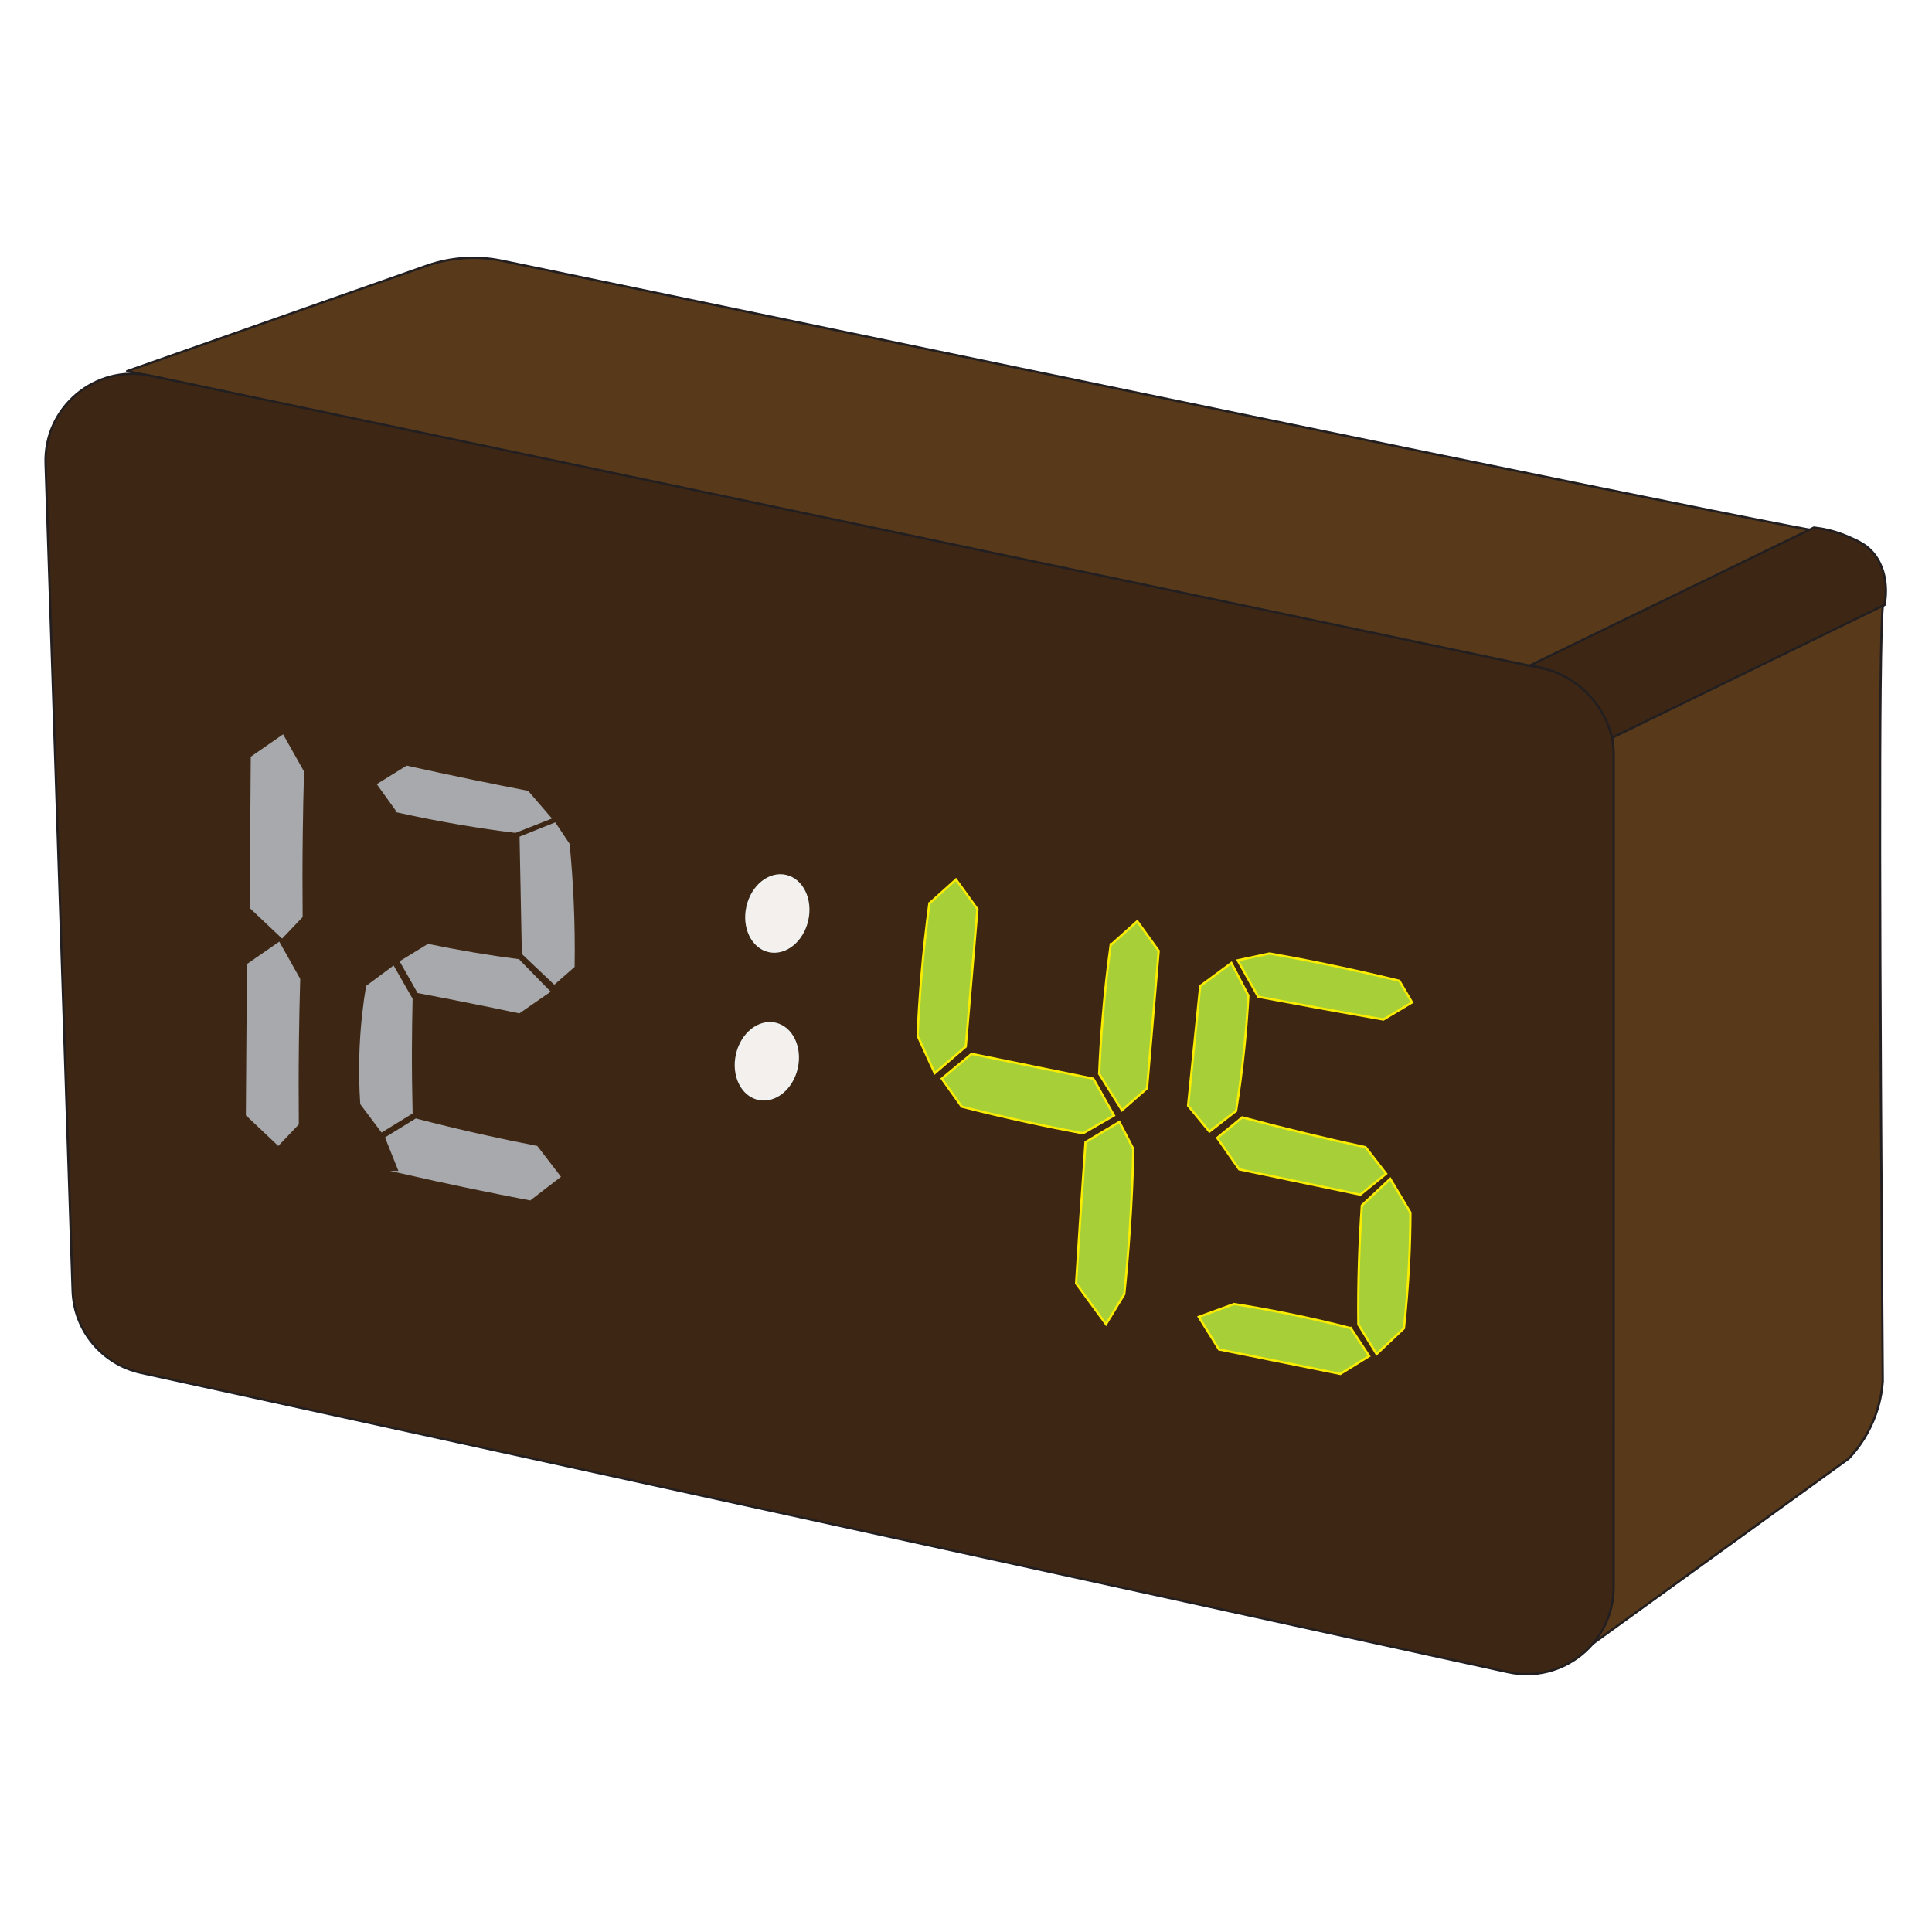
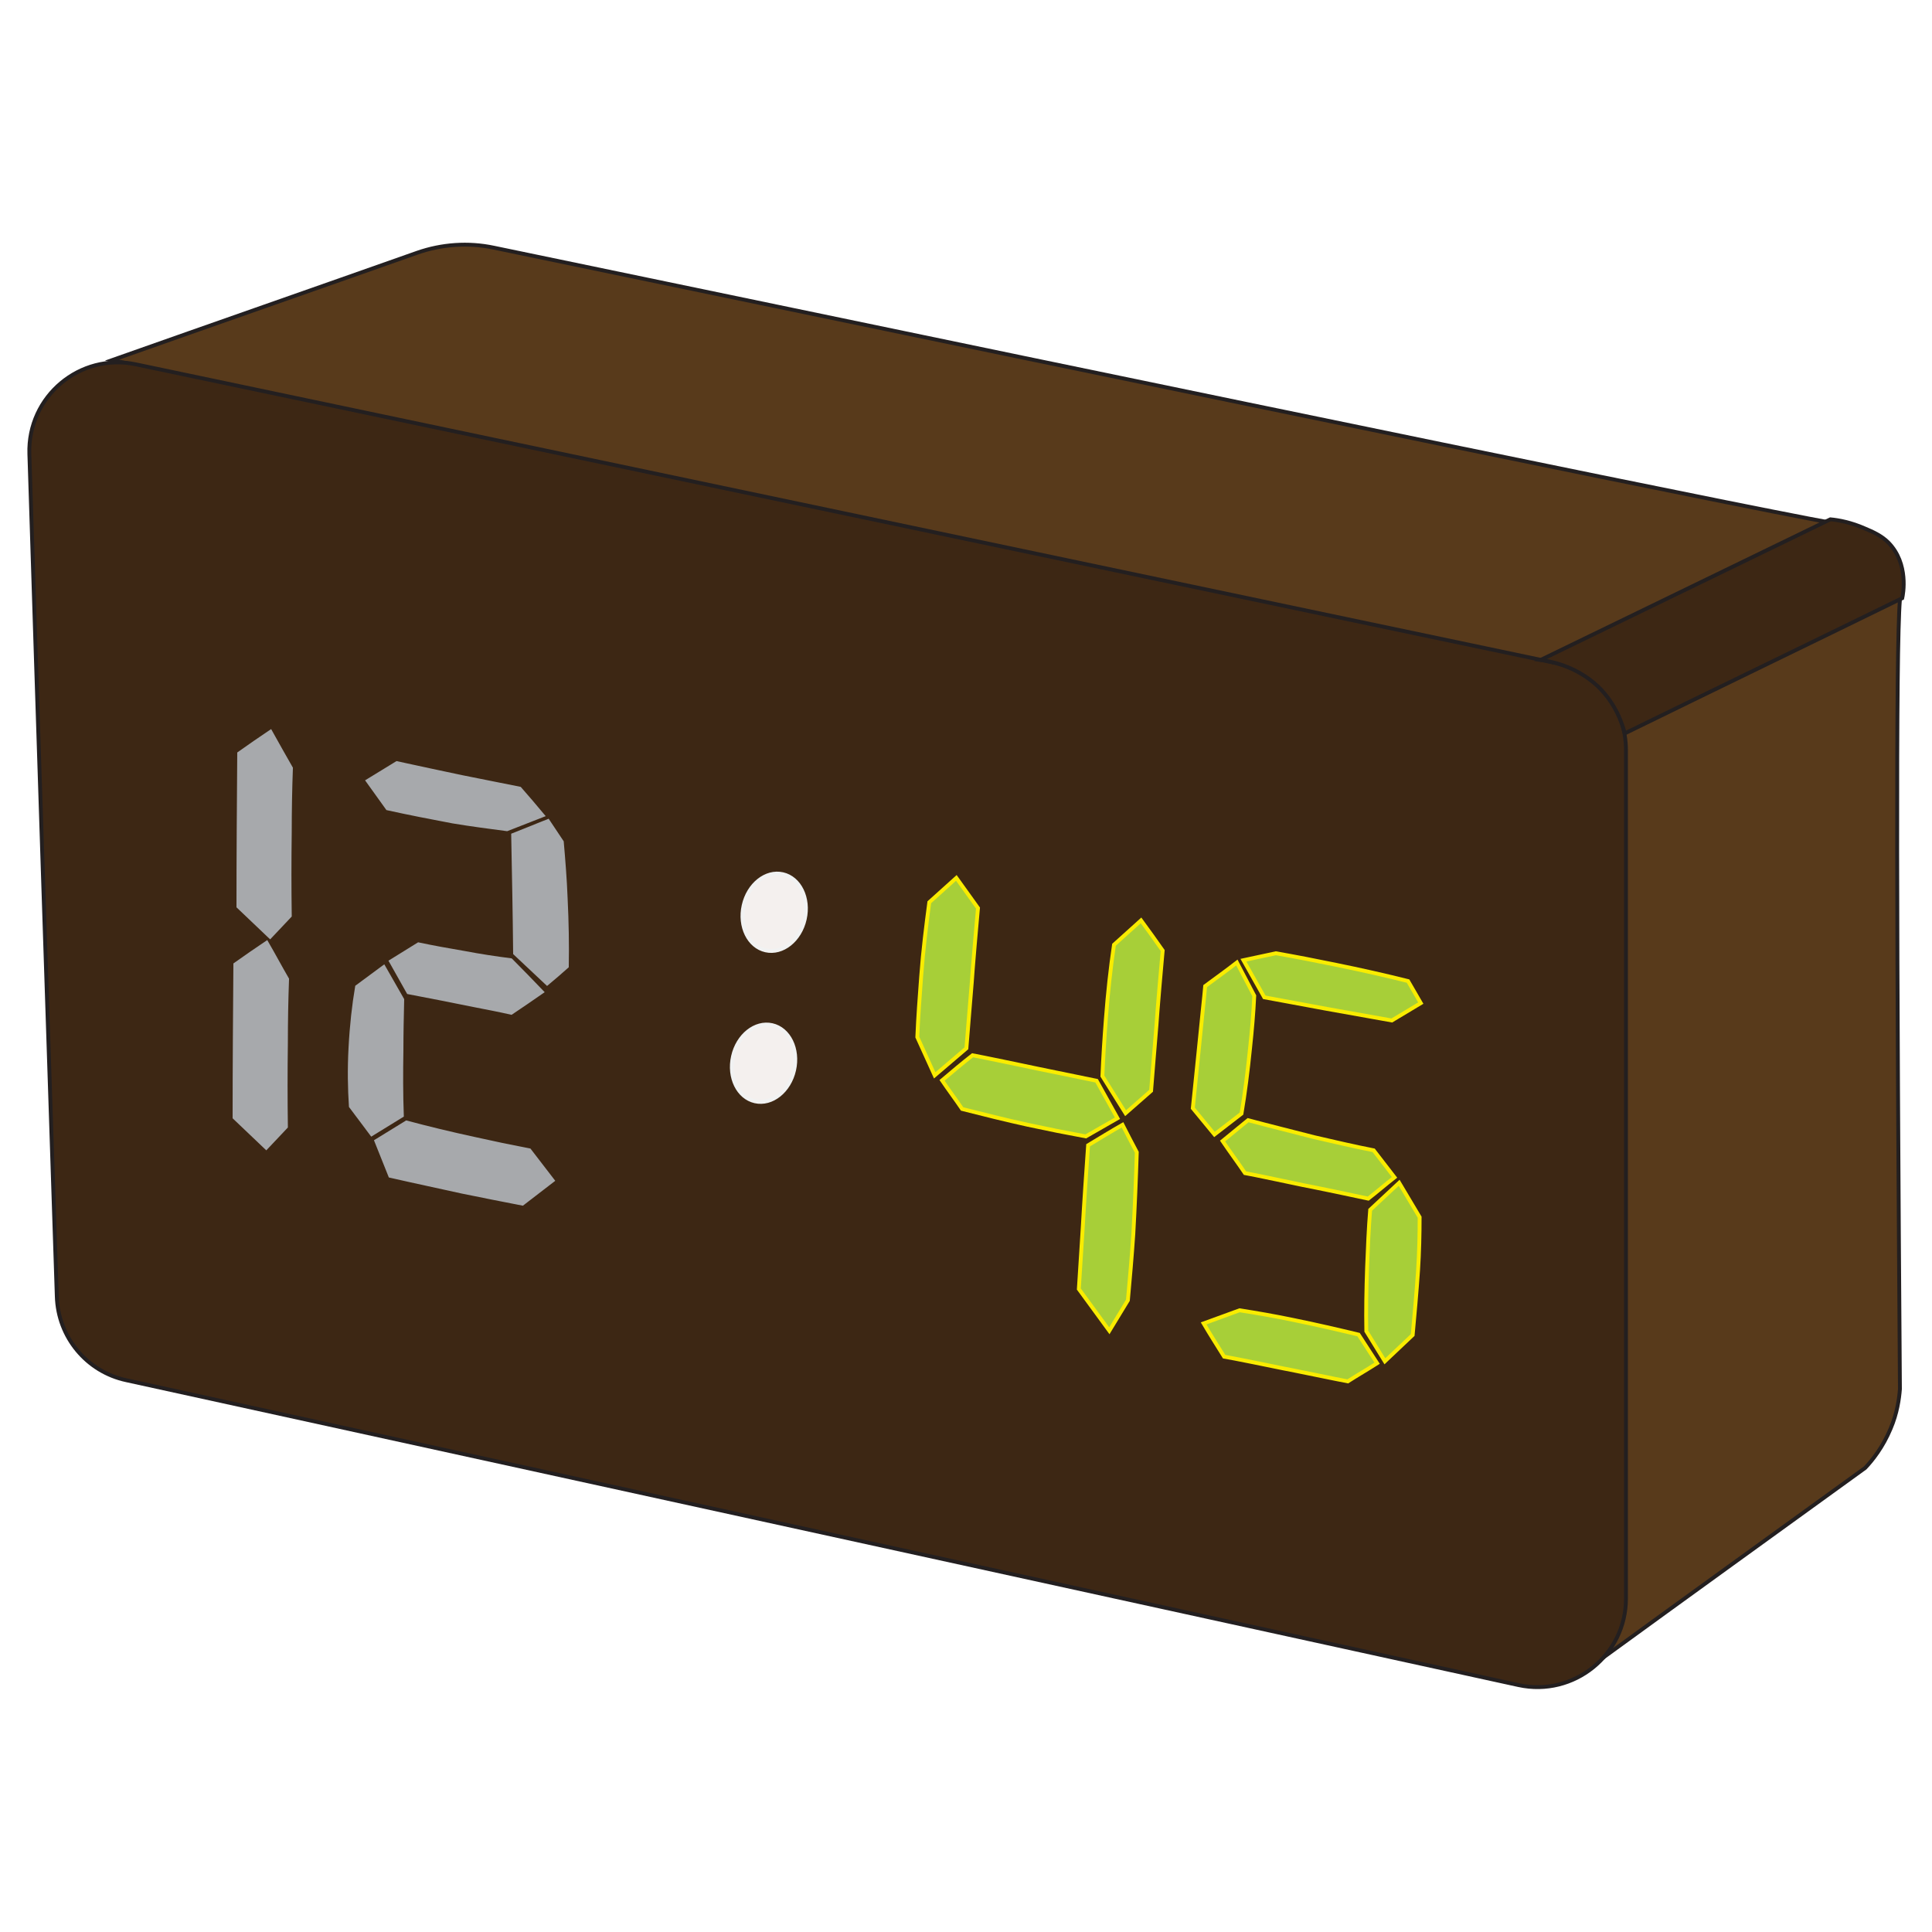
- <svg xmlns="http://www.w3.org/2000/svg" id="Layer_1" viewBox="0 0 848.5 848.75">
-   <path d="M55.89,163.04c43.9-15.45,87.79-30.89,131.69-46.34,10.58-3.69,21.96-4.43,32.93-2.14,329.86,68.69,565.4,117.36,583.87,119.78,2.12.28,10.79,1.18,16.74,7.66,7.67,8.37,6.28,21.1,5.99,24.4-1.83,21.22-1.32,154.9,0,340.42-.31,4.22-1.23,10.26-4,16.99-3.3,8.04-7.83,13.65-10.99,16.99-38.08,27.53-76.16,55.07-114.23,82.6,1.9-1.93,4.29-4.77,6.34-8.64,2.62-4.92,3.61-9.46,4.02-12.49,0-123.44-.01-246.88-.02-370.31.18-3,.16-9.16-3-15.99-2.9-6.27-7.06-10.12-9.37-11.97-4.2-2.67-8.41-5.34-12.61-8.02-209.12-44.31-418.24-88.62-627.36-132.93Z" fill="#583a1b" stroke="#231f20" stroke-linecap="round" stroke-miterlimit="10" />
-   <path d="M708.91,331.26c0,122-.01,243.99-.02,365.99,0,24.41-22.56,42.56-46.41,37.34-200.18-43.83-400.36-87.65-600.54-131.48-17.09-3.74-29.46-18.61-30.03-36.1-3.96-121.1-7.92-242.21-11.88-363.31-.81-24.78,21.82-43.76,46.08-38.66l612.43,128.8c17.69,3.72,30.36,19.33,30.36,37.41Z" fill="#3d2714" stroke="#231f20" stroke-linecap="round" stroke-miterlimit="10" />
-   <path d="M671.93,292.46c41.65-20.23,83.31-40.47,124.96-60.7,3.69.41,9.05,1.39,15,4,3.14,1.38,7.07,2.99,10,6,8.92,9.18,6.31,22.56,6,24-39.89,19.44-79.77,38.89-119.66,58.33-.92-3.75-3.63-12.6-11.72-20.31-9.72-9.27-20.94-10.93-24.58-11.32Z" fill="#3d2714" stroke="#231f20" stroke-linecap="round" stroke-miterlimit="10" />
-   <path d="M174.72,356.44c-2.83-3.94-5.66-7.88-8.49-11.82,4.17-2.58,8.35-5.16,12.52-7.74,9.2,2.04,18.54,4.04,28,6,8.41,1.74,16.75,3.4,25,5,3.3,3.83,6.6,7.66,9.9,11.5-5.09,2-10.19,4.01-15.28,6.01-7.51-.93-15.29-2.06-23.32-3.41-9.92-1.67-19.37-3.54-28.34-5.53Z" fill="#a7a9ac" stroke="#a7a9ac" stroke-linecap="round" stroke-miterlimit="10" />
-   <path d="M228.75,367.88l15-6,6,9c.75,7.74,1.35,15.84,1.74,24.29.47,10.27.59,20.08.45,29.37-2.81,2.46-5.61,4.93-8.42,7.39l-13.77-13.05c-.33-17-.67-34-1-51Z" fill="#a7a9ac" stroke="#a7a9ac" stroke-linecap="round" stroke-miterlimit="10" />
-   <path d="M227.75,421.88c4.47,4.57,8.94,9.13,13.41,13.7-4.37,3.02-8.74,6.05-13.1,9.07-5.14-1.09-10.32-2.16-15.53-3.22-9.68-1.97-19.26-3.84-28.76-5.63-2.52-4.44-5.03-8.89-7.55-13.33l11.89-7.29c6.31,1.31,12.86,2.55,19.64,3.69,6.86,1.16,13.53,2.15,20,3Z" fill="#a7a9ac" stroke="#a7a9ac" stroke-linecap="round" stroke-miterlimit="10" />
-   <path d="M180.75,488.88c-4.33,2.67-8.67,5.33-13,8l-9-12c-.5-7.55-.67-15.97-.25-25.12.45-9.7,1.48-18.53,2.78-26.35,3.83-2.84,7.65-5.68,11.48-8.53,2.67,4.67,5.33,9.33,8,14-.17,7.17-.27,14.47-.3,21.9-.03,9.57.08,18.94.3,28.1Z" fill="#a7a9ac" stroke="#a7a9ac" stroke-linecap="round" stroke-miterlimit="10" />
-   <path d="M175.75,514.88l-6-15c4.33-2.67,8.67-5.33,13-8,9.35,2.43,19.02,4.77,29,7,8.16,1.82,16.16,3.48,24,5,3.33,4.33,6.67,8.67,10,13-4.31,3.32-8.62,6.64-12.94,9.96-8.53-1.63-17.18-3.35-25.92-5.16-10.58-2.2-20.96-4.47-31.15-6.8Z" fill="#a7a9ac" stroke="#a7a9ac" stroke-linecap="round" stroke-miterlimit="10" />
-   <path d="M110.66,332.7c4.51-3.13,9.02-6.25,13.54-9.38,2.95,5.25,5.91,10.49,8.86,15.74-.26,9-.45,18.14-.56,27.43-.15,12.31-.16,24.38-.05,36.19-2.85,2.99-5.7,5.97-8.54,8.96-4.58-4.32-9.15-8.65-13.73-12.97.16-21.99.32-43.97.48-65.96Z" fill="#a7a9ac" stroke="#a7a9ac" stroke-linecap="round" stroke-miterlimit="10" />
-   <path d="M108.98,423.78c4.51-3.13,9.02-6.25,13.54-9.38,2.95,5.25,5.91,10.49,8.86,15.74-.26,9-.45,18.14-.56,27.43-.15,12.31-.16,24.38-.05,36.19-2.85,2.99-5.7,5.97-8.54,8.96-4.58-4.32-9.15-8.65-13.73-12.97.16-21.99.32-43.97.48-65.96Z" fill="#a7a9ac" stroke="#a7a9ac" stroke-linecap="round" stroke-miterlimit="10" />
-   <ellipse cx="341.49" cy="401.32" rx="16.9" ry="13.43" transform="translate(-124.92 646.54) rotate(-77.34)" fill="#f4f0ee" stroke="#f1f2f2" stroke-linecap="round" stroke-miterlimit="10" />
-   <ellipse cx="336.89" cy="466.25" rx="16.9" ry="13.43" transform="translate(-191.87 692.75) rotate(-77.34)" fill="#f4f0ee" stroke="#f1f2f2" stroke-linecap="round" stroke-miterlimit="10" />
-   <path d="M422.48,486.15c-2.91-4.09-5.82-8.19-8.73-12.28,4.36-3.63,8.72-7.27,13.09-10.9,2.83.58,25.35,5.18,28.28,5.78,2.26.46,22.86,4.67,25.18,5.14,3.03,5.38,6.05,10.77,9.08,16.15l-13.62,7.84c-8.16-1.52-16.52-3.2-25.05-5.06-9.71-2.12-19.12-4.35-28.21-6.66Z" fill="#a7cf38" stroke="#f9ec00" stroke-linecap="round" stroke-miterlimit="10" />
-   <path d="M408.3,396.86l11.68-10.49,9.41,13.01c-.27,3.2-2.43,28.64-2.71,31.95-.22,2.55-2.18,25.83-2.41,28.44-4.55,3.89-9.1,7.78-13.64,11.68-2.51-5.48-5.01-10.95-7.52-16.43.37-8.42.92-17.17,1.68-26.2.94-11.16,2.14-21.83,3.5-31.96Z" fill="#a7cf38" stroke="#f9ec00" stroke-linecap="round" stroke-miterlimit="10" />
-   <path d="M487.93,415.2c3.89-3.5,7.79-6.99,11.68-10.49,3.14,4.34,6.28,8.67,9.41,13.01-.27,3.2-2.43,28.64-2.71,31.95-.22,2.55-2.18,25.83-2.41,28.44-3.67,3.21-7.35,6.43-11.02,9.64-3.33-5.33-6.67-10.67-10-16,.34-7.94.84-16.15,1.54-24.6.92-11.13,2.11-21.79,3.5-31.96Z" fill="#a7cf38" stroke="#f9ec00" stroke-linecap="round" stroke-miterlimit="10" />
-   <path d="M476.89,501.75c4.95-2.96,9.91-5.92,14.86-8.88,2.05,3.96,4.09,7.92,6.14,11.88-.26,11.37-.76,23.18-1.58,35.38-.65,9.77-1.46,19.25-2.41,28.44-2.67,4.39-5.35,8.78-8.02,13.18-4.38-5.98-8.76-11.95-13.14-17.93.54-8.71,1.1-17.45,1.68-26.2.79-12.01,1.61-23.96,2.46-35.87Z" fill="#a7cf38" stroke="#f9ec00" stroke-linecap="round" stroke-miterlimit="10" />
-   <path d="M614.75,430.88c1.86,3.16,3.72,6.32,5.58,9.48-4.19,2.51-8.39,5.01-12.58,7.52-9.29-1.63-18.62-3.29-28-5-9.05-1.65-18.05-3.31-27-5-3-5.33-6-10.67-9-16,4.67-1,9.33-2,14-3,8.48,1.5,17.15,3.16,26,5,10.67,2.21,21.01,4.56,31,7Z" fill="#a7cf38" stroke="#f9ec00" stroke-linecap="round" stroke-miterlimit="10" />
-   <path d="M543.03,488.03c-3.91,3.03-7.81,6.06-11.72,9.08-3.12-3.79-6.24-7.58-9.37-11.37.28-2.78,2.53-24.93,2.82-27.81.23-2.22,2.28-22.48,2.51-24.76,4.56-3.37,9.12-6.74,13.69-10.11,2.49,4.78,4.97,9.56,7.46,14.33-.4,7.33-.98,14.94-1.78,22.81-.98,9.72-2.22,19-3.62,27.81Z" fill="#a7cf38" stroke="#f9ec00" stroke-linecap="round" stroke-miterlimit="10" />
-   <path d="M599.93,503.99c3,3.88,6,7.76,9,11.64-3.77,3.07-7.54,6.13-11.32,9.2-2.82-.59-25.25-5.28-28.16-5.89-2.25-.47-22.76-4.76-25.07-5.24-3.21-4.61-6.42-9.22-9.64-13.83,3.67-3,7.33-6,11-9,9.28,2.48,18.79,4.9,28.53,7.25,8.69,2.09,17.24,4.05,25.65,5.87Z" fill="#a7cf38" stroke="#f9ec00" stroke-linecap="round" stroke-miterlimit="10" />
-   <path d="M593.43,583.48c2.68,4.09,5.37,8.18,8.05,12.27-4.22,2.61-8.44,5.21-12.65,7.82-2.82-.57-25.28-5.11-28.2-5.69-2.25-.45-22.8-4.6-25.11-5.06-2.97-4.76-5.93-9.52-8.9-14.28,5.16-1.89,10.33-3.77,15.49-5.66,7.47,1.17,15.21,2.54,23.19,4.15,9.85,1.99,19.23,4.17,28.12,6.46Z" fill="#a7cf38" stroke="#f9ec00" stroke-linecap="round" stroke-miterlimit="10" />
-   <path d="M616.77,583.53c-4.01,3.78-8.01,7.56-12.02,11.34-2.67-4.33-5.33-8.67-8-13-.1-8.83-.02-17.99.28-27.48.27-8.56.7-16.85,1.26-24.85,4.15-3.89,8.31-7.78,12.46-11.67,2.96,4.94,5.91,9.89,8.87,14.83-.03,7.34-.23,14.97-.63,22.87-.5,9.75-1.26,19.09-2.22,27.96Z" fill="#a7cf38" stroke="#f9ec00" stroke-linecap="round" stroke-miterlimit="10" />
-   <rect width="848.5" height="848.75" fill="none" stroke-width="0" />
+ <svg xmlns="http://www.w3.org/2000/svg" id="Layer_1" viewBox="0 0 500 500">
+   <path d="M29,93.2c26.3-9.3,52.7-18.5,79-27.8,6.3-2.2,13.2-2.7,19.8-1.3,197.9,41.2,339.2,70.4,350.3,71.9,1.3.2,6.5.7,10,4.6,4.6,5,3.8,12.7,3.6,14.6-1.1,12.7-.8,92.9,0,204.3-.2,2.5-.7,6.2-2.4,10.2-2,4.8-4.7,8.2-6.6,10.2-22.8,16.5-45.7,33-68.5,49.6,1.1-1.2,2.6-2.9,3.8-5.2,1.6-3,2.2-5.7,2.4-7.5v-222.2c.1-1.8.1-5.5-1.8-9.6-1.7-3.8-4.2-6.1-5.6-7.2-2.5-1.6-5-3.2-7.6-4.8-125.4-26.6-250.9-53.2-376.4-79.8h0Z" fill="#583a1b" stroke="#231f20" stroke-linecap="round" stroke-miterlimit="10" />
+   <path d="M420.8,194.1v219.6c0,14.6-13.5,25.5-27.8,22.4-120.1-26.3-240.2-52.6-360.3-78.9-10.3-2.2-17.7-11.2-18-21.7-2.4-72.7-4.8-145.3-7.1-218-.5-14.9,13.1-26.3,27.6-23.2l367.5,77.3c10.5,2.3,18.1,11.7,18.1,22.5h0Z" fill="#3d2714" stroke="#231f20" stroke-linecap="round" stroke-miterlimit="10" />
+   <path d="M398.7,170.8c25-12.1,50-24.3,75-36.4,2.2.2,5.4.8,9,2.4,1.9.8,4.2,1.8,6,3.6,5.4,5.5,3.8,13.5,3.6,14.4-23.9,11.7-47.9,23.3-71.8,35-.6-2.2-2.2-7.6-7-12.2-5.9-5.5-12.7-6.5-14.8-6.8h0Z" fill="#3d2714" stroke="#231f20" stroke-linecap="round" stroke-miterlimit="10" />
+   <path d="M100.3,209.2c-1.7-2.4-3.4-4.7-5.1-7.1,2.5-1.5,5-3.1,7.5-4.6,5.5,1.2,11.1,2.4,16.8,3.6,5,1,10.1,2,15,3,2,2.3,4,4.6,5.9,6.9-3.1,1.2-6.1,2.4-9.2,3.6-4.5-.6-9.2-1.2-14-2-5.8-1.1-11.5-2.2-16.9-3.4h0Z" fill="#a7a9ac" stroke="#a7a9ac" stroke-linecap="round" stroke-miterlimit="10" />
+   <path d="M132.8,216.1l9-3.6,3.6,5.4c.4,4.6.8,9.5,1,14.6.3,6.2.4,12,.3,17.6-1.7,1.5-3.4,3-5.1,4.4l-8.3-7.8c-.1-10.2-.3-20.4-.5-30.6h0Z" fill="#a7a9ac" stroke="#a7a9ac" stroke-linecap="round" stroke-miterlimit="10" />
+   <path d="M132.2,248.5c2.7,2.7,5.4,5.5,8,8.2-2.6,1.8-5.2,3.6-7.9,5.4-3.1-.7-6.2-1.3-9.3-1.9-5.8-1.2-11.6-2.3-17.3-3.4-1.5-2.7-3-5.3-4.5-8l7.1-4.4c3.8.8,7.7,1.5,11.8,2.2,4.2.8,8.2,1.4,12.1,1.9h0Z" fill="#a7a9ac" stroke="#a7a9ac" stroke-linecap="round" stroke-miterlimit="10" />
+   <path d="M104,288.7c-2.6,1.6-5.2,3.2-7.8,4.8l-5.4-7.2c-.3-4.5-.4-9.6-.1-15.1.3-5.8.9-11.1,1.7-15.8,2.3-1.7,4.6-3.4,6.9-5.1,1.6,2.8,3.2,5.6,4.8,8.4-.1,4.3-.2,8.7-.2,13.1-.1,5.8-.1,11.4.1,16.9h0Z" fill="#a7a9ac" stroke="#a7a9ac" stroke-linecap="round" stroke-miterlimit="10" />
+   <path d="M101,304.3l-3.6-9c2.6-1.6,5.2-3.2,7.8-4.8,5.6,1.5,11.4,2.9,17.4,4.2,4.9,1.1,9.7,2.1,14.4,3,2,2.6,4,5.2,6,7.8-2.6,2-5.2,4-7.8,6-5.1-1-10.3-2-15.6-3.1-6.3-1.4-12.5-2.7-18.6-4.1h0Z" fill="#a7a9ac" stroke="#a7a9ac" stroke-linecap="round" stroke-miterlimit="10" />
+   <path d="M61.9,195c2.7-1.9,5.4-3.8,8.1-5.6,1.8,3.2,3.5,6.3,5.3,9.4-.2,5.4-.3,10.9-.3,16.5-.1,7.4-.1,14.6,0,21.7-1.7,1.8-3.4,3.6-5.1,5.4-2.7-2.6-5.5-5.2-8.2-7.8,0-13.2.1-26.4.2-39.6h0Z" fill="#a7a9ac" stroke="#a7a9ac" stroke-linecap="round" stroke-miterlimit="10" />
+   <path d="M60.9,249.6c2.7-1.9,5.4-3.8,8.1-5.6,1.8,3.1,3.5,6.3,5.3,9.4-.2,5.4-.3,10.9-.3,16.5-.1,7.4-.1,14.6,0,21.7-1.7,1.8-3.4,3.6-5.1,5.4-2.7-2.6-5.5-5.2-8.2-7.8,0-13.2.1-26.4.2-39.6h0Z" fill="#a7a9ac" stroke="#a7a9ac" stroke-linecap="round" stroke-miterlimit="10" />
+   <ellipse cx="200.36" cy="236.1" rx="10.1" ry="8.1" transform="translate(-73.91 379.84) rotate(-77.34)" fill="#f4f0ee" stroke="#f1f2f2" stroke-linecap="round" stroke-miterlimit="10" stroke-width="1" />
+   <ellipse cx="197.61" cy="275.17" rx="10.1" ry="8.1" transform="translate(-114.18 407.66) rotate(-77.34)" fill="#f4f0ee" stroke="#f1f2f2" stroke-linecap="round" stroke-miterlimit="10" stroke-width="1" />
+   <path d="M249,287c-1.7-2.5-3.5-4.9-5.2-7.4,2.6-2.2,5.2-4.4,7.9-6.5,1.7.3,15.2,3.1,17,3.5,1.4.3,13.7,2.8,15.1,3.1,1.8,3.2,3.6,6.5,5.4,9.7l-8.2,4.7c-4.9-.9-9.9-1.9-15-3-5.9-1.3-11.5-2.7-17-4.1h0Z" fill="#a7cf38" stroke="#f9ec00" stroke-linecap="round" stroke-miterlimit="10" />
+   <path d="M240.5,233.5l7-6.3,5.6,7.8c-.2,1.9-1.5,17.2-1.6,19.2-.1,1.5-1.3,15.5-1.4,17.1-2.7,2.3-5.5,4.7-8.2,7-1.5-3.3-3-6.6-4.5-9.9.2-5.1.6-10.3,1-15.7.5-6.8,1.3-13.2,2.1-19.2h0Z" fill="#a7cf38" stroke="#f9ec00" stroke-linecap="round" stroke-miterlimit="10" />
+   <path d="M288.3,244.5c2.3-2.1,4.7-4.2,7-6.3,1.9,2.6,3.8,5.2,5.6,7.8-.2,1.9-1.5,17.2-1.6,19.2-.1,1.5-1.3,15.5-1.4,17.1-2.2,1.9-4.4,3.9-6.6,5.8-2-3.2-4-6.4-6-9.6.2-4.8.5-9.7.9-14.8.5-6.7,1.2-13.1,2.1-19.2h0Z" fill="#a7cf38" stroke="#f9ec00" stroke-linecap="round" stroke-miterlimit="10" />
+   <path d="M281.6,296.4c3-1.8,5.9-3.6,8.9-5.3,1.2,2.4,2.5,4.8,3.7,7.1-.2,6.8-.5,13.9-.9,21.2-.4,5.9-.9,11.6-1.4,17.1-1.6,2.6-3.2,5.3-4.8,7.9-2.6-3.6-5.3-7.2-7.9-10.8.3-5.2.7-10.5,1-15.7.4-7.2.9-14.4,1.4-21.5h0Z" fill="#a7cf38" stroke="#f9ec00" stroke-linecap="round" stroke-miterlimit="10" />
+   <path d="M364.4,253.9c1.1,1.9,2.2,3.8,3.3,5.7l-7.5,4.5c-5.6-1-11.2-2-16.8-3-5.4-1-10.8-2-16.2-3-1.8-3.2-3.6-6.4-5.4-9.6,2.8-.6,5.6-1.2,8.4-1.8,5.1.9,10.3,1.9,15.6,3,6.4,1.3,12.6,2.7,18.6,4.2Z" fill="#a7cf38" stroke="#f9ec00" stroke-linecap="round" stroke-miterlimit="10" />
+   <path d="M321.3,288.2c-2.3,1.8-4.7,3.6-7,5.4-1.9-2.3-3.7-4.5-5.6-6.8.2-1.7,1.5-15,1.7-16.7.1-1.3,1.4-13.5,1.5-14.9,2.7-2,5.5-4,8.2-6.1,1.5,2.9,3,5.7,4.5,8.6-.2,4.4-.6,9-1.1,13.7-.6,5.9-1.3,11.5-2.2,16.8h0Z" fill="#a7cf38" stroke="#f9ec00" stroke-linecap="round" stroke-miterlimit="10" />
+   <path d="M355.5,297.7c1.8,2.3,3.6,4.7,5.4,7-2.3,1.8-4.5,3.7-6.8,5.5-1.7-.4-15.2-3.2-16.9-3.5-1.4-.3-13.7-2.9-15-3.1-1.9-2.8-3.9-5.5-5.8-8.3,2.2-1.8,4.4-3.6,6.6-5.4,5.6,1.5,11.3,2.9,17.1,4.4,5.2,1.2,10.3,2.4,15.4,3.4h0Z" fill="#a7cf38" stroke="#f9ec00" stroke-linecap="round" stroke-miterlimit="10" />
+   <path d="M351.6,345.4c1.6,2.5,3.2,4.9,4.8,7.4-2.5,1.6-5.1,3.1-7.6,4.7-1.7-.3-15.2-3.1-16.9-3.4-1.4-.3-13.7-2.8-15.1-3-1.8-2.9-3.6-5.7-5.3-8.6,3.1-1.1,6.2-2.3,9.3-3.4,4.5.7,9.1,1.5,13.9,2.5,5.9,1.2,11.5,2.5,16.9,3.8h0Z" fill="#a7cf38" stroke="#f9ec00" stroke-linecap="round" stroke-miterlimit="10" />
+   <path d="M365.6,345.5c-2.4,2.3-4.8,4.5-7.2,6.8-1.6-2.6-3.2-5.2-4.8-7.8-.1-5.3,0-10.8.2-16.5.2-5.1.4-10.1.8-14.9,2.5-2.3,5-4.7,7.5-7,1.8,3,3.5,5.9,5.3,8.9,0,4.4-.1,9-.4,13.7-.4,5.8-.9,11.4-1.4,16.8h0Z" fill="#a7cf38" stroke="#f9ec00" stroke-linecap="round" stroke-miterlimit="10" />
+   <rect width="500" height="500" fill="none" stroke-width="0" />
</svg>
